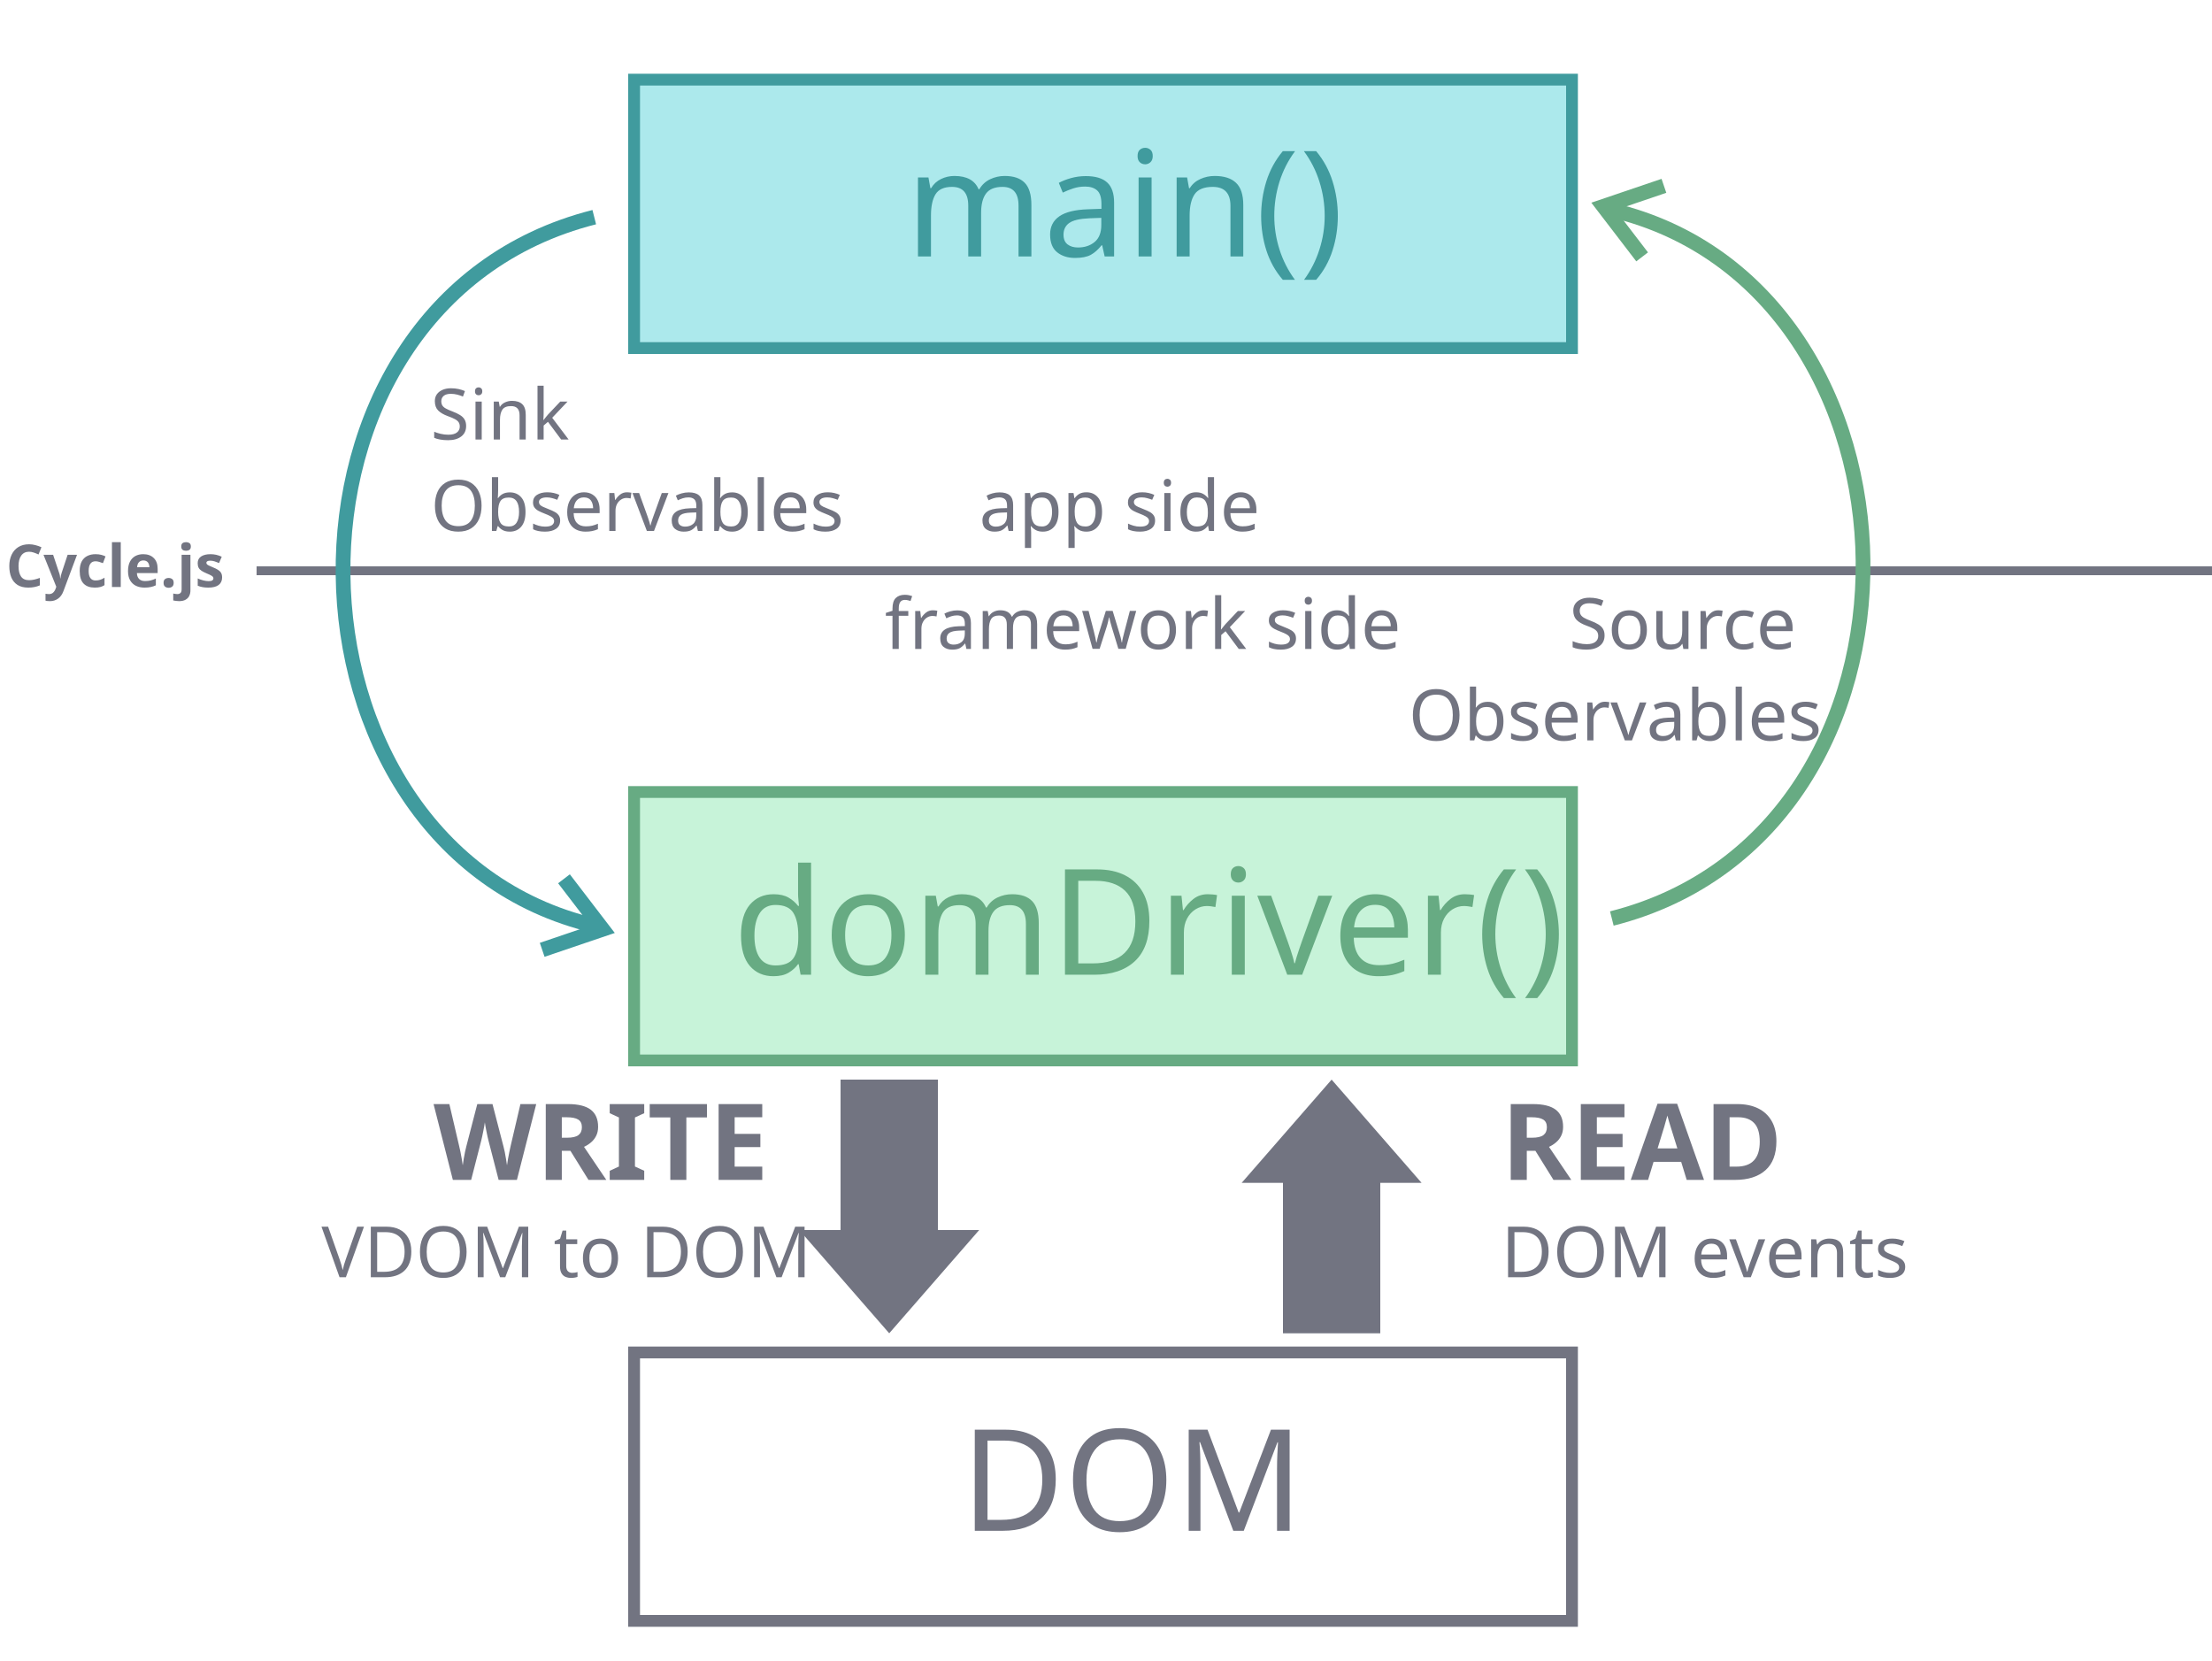
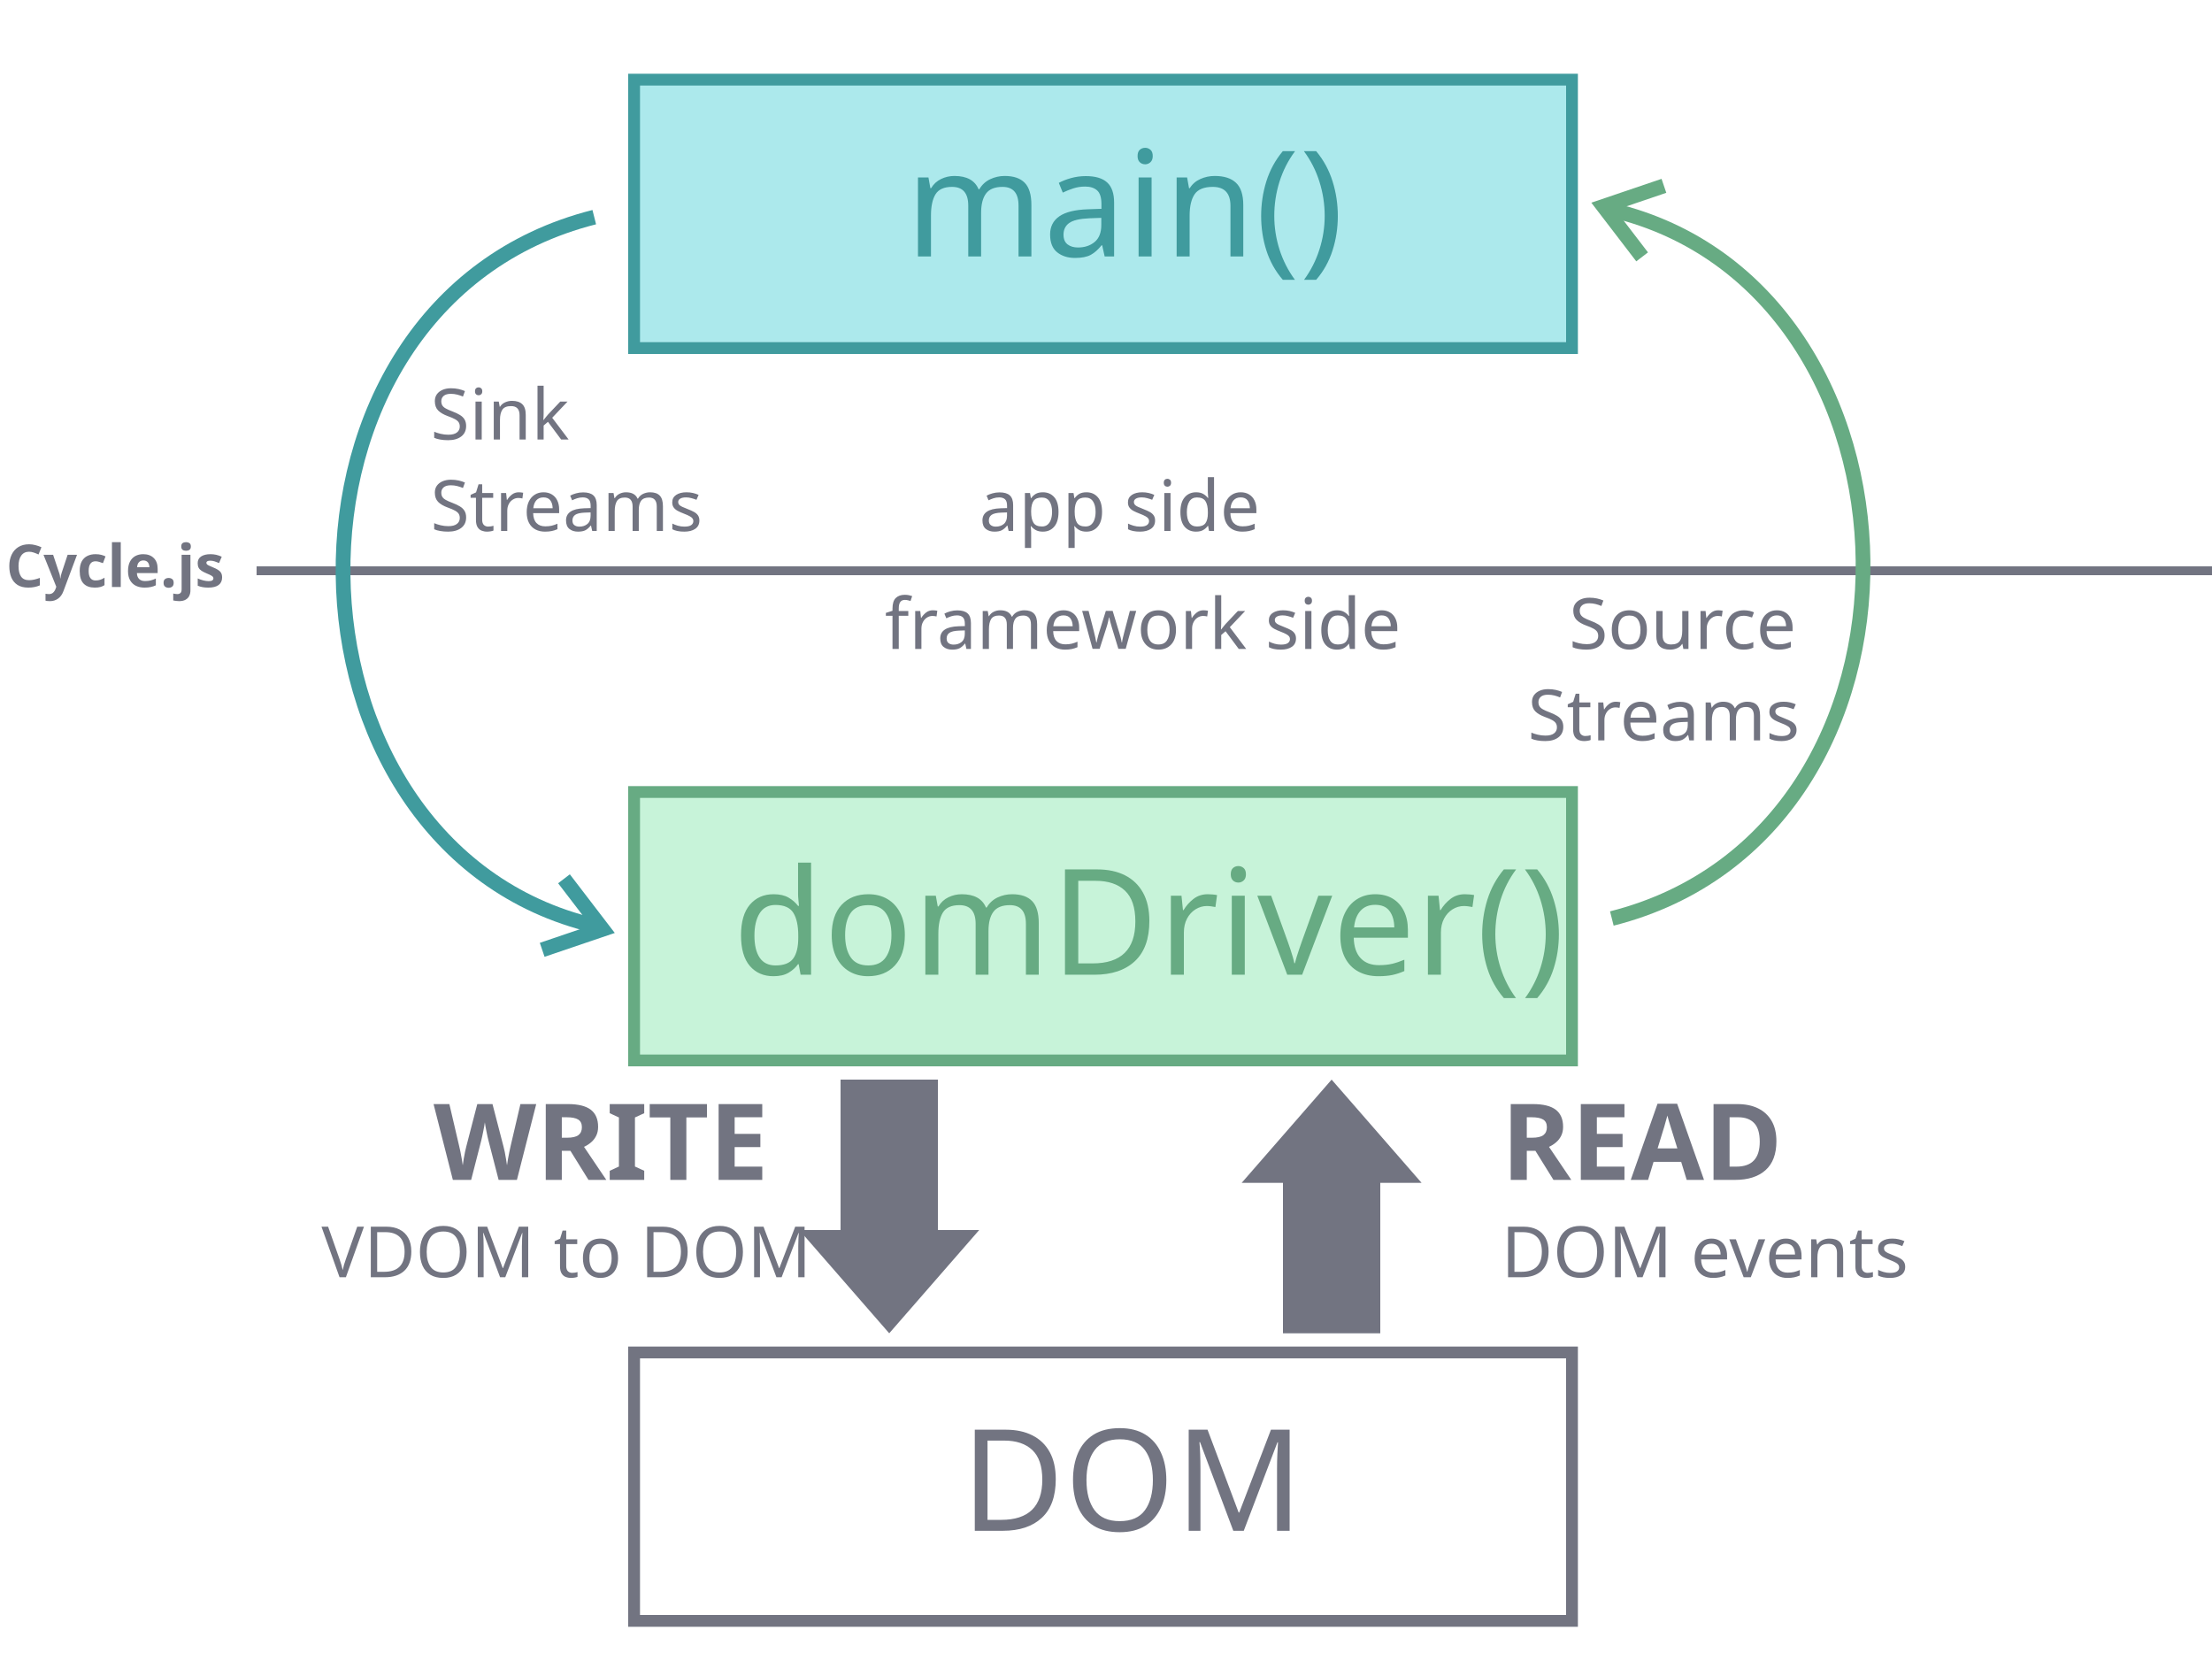
<svg xmlns="http://www.w3.org/2000/svg" width="750px" height="563px" viewBox="0 0 750 563" version="1.1">
  <defs />
  <g id="Page-1" stroke="none" stroke-width="1" fill="none" fill-rule="evenodd">
    <g id="main-domdriver-side-effects">
      <path d="M88.5,193.5 L758.5,193.5" id="Line" stroke="#727481" stroke-width="3" stroke-linecap="square" />
      <g id="main" transform="translate(215, 27)">
        <rect id="Rectangle-1" stroke="#409B9E" stroke-width="4" fill-opacity="0.495" fill="#58D3D8" x="0" y="0" width="318" height="91" />
        <text id="main()" font-family="Source Sans Pro" font-size="50" font-weight="normal" fill="#409B9E">
          <tspan x="92" y="59.95">main()</tspan>
        </text>
      </g>
      <text id="app-side" font-family="Source Sans Pro" font-size="24" font-weight="normal" fill="#727481">
        <tspan x="332" y="180">app side</tspan>
      </text>
      <text id="VDOM-to-DOM" font-family="Source Sans Pro" font-size="24" font-weight="normal" fill="#727481">
        <tspan x="109" y="433">VDOM to DOM</tspan>
      </text>
      <text id="WRITE" font-family="Source Sans Pro" font-size="36" font-weight="bold" fill="#727481">
        <tspan x="147" y="400">WRITE</tspan>
      </text>
      <text id="DOM-events" font-family="Source Sans Pro" font-size="24" font-weight="normal" fill="#727481">
        <tspan x="509" y="433">DOM events</tspan>
      </text>
      <text id="READ" font-family="Source Sans Pro" font-size="36" font-weight="bold" fill="#727481">
        <tspan x="509" y="400">READ</tspan>
      </text>
      <text id="Cycle.js" font-family="Merriweather" font-size="20" font-weight="bold" fill="#727481">
        <tspan x="2" y="199">Cycle.js</tspan>
      </text>
      <text id="Sink-Observables" font-family="Source Sans Pro" font-size="24" font-weight="normal" fill="#727481">
        <tspan x="146" y="149">Sink</tspan>
-         <tspan x="146" y="180">Observables</tspan>
+         <tspan x="146" y="180">Streams</tspan>
      </text>
      <text id="Source-Observables" font-family="Source Sans Pro" font-size="24" font-weight="normal" fill="#727481">
        <tspan x="532" y="220">Source</tspan>
-         <tspan x="477.584" y="251">Observables</tspan>
+         <tspan x="518" y="251">Streams</tspan>
      </text>
      <text id="framework-side" font-family="Source Sans Pro" font-size="24" font-weight="normal" fill="#727481">
        <tspan x="300" y="220">framework side</tspan>
      </text>
      <g id="domDriver" transform="translate(215, 268)">
        <rect id="Rectangle-1-Copy" stroke="#67AB83" stroke-width="4" fill-opacity="0.498" fill="#8FE8B4" x="0" y="0.5" width="318" height="91" />
        <text id="domDriver()" font-family="Source Sans Pro" font-size="50" font-weight="normal" fill="#67AB83">
          <tspan x="33.5" y="62.45">domDriver()</tspan>
        </text>
      </g>
      <g id="DOM" transform="translate(215, 458)">
        <rect id="Rectangle-1-Copy" stroke="#727481" stroke-width="4" x="0" y="0.5" width="318" height="91" />
        <text font-family="Source Sans Pro" font-size="48" font-weight="normal" fill="#727481">
          <tspan x="110.856" y="60.952">DOM</tspan>
        </text>
      </g>
      <g id="arrow-circle-main-to-dom" transform="translate(116, 73)" stroke="#409B9E" stroke-width="5">
        <path d="M85.491,0.617 C-30.364,29.932 -25.785,214.434 85.478,240.782" id="Path-3" />
        <path d="M67.324,248.289 L79.86,230.737 L92.515,248.314" id="Path-3-Copy-2" transform="translate(79.91923, 239.5256) rotate(107) translate(-79.91923, -239.5256) " />
      </g>
      <g id="arrow-circle-dom-to-main" transform="translate(585.5, 184.5) rotate(-180) translate(-585.5, -184.5) translate(539, 57)" stroke="#67AB83" stroke-width="5">
        <path d="M85.491,0.617 C-30.364,29.932 -25.785,214.434 85.478,240.782" id="Path-3" />
        <path d="M67.324,248.289 L79.86,230.737 L92.515,248.314" id="Path-3-Copy-2" transform="translate(79.91923, 239.5256) rotate(107) translate(-79.91923, -239.5256) " />
      </g>
      <g id="arrow-write-DOM" transform="translate(271, 366)" fill="#727481">
        <rect id="Rectangle-13" x="14" y="0" width="33" height="55" />
        <path d="M0,51 L61,51 L30.5,86 L0,51 Z" id="Triangle-1" />
      </g>
      <g id="arrow-write-DOM-Copy" transform="translate(451.5, 409) rotate(-180) translate(-451.5, -409) translate(421, 366)" fill="#727481">
        <rect id="Rectangle-13" x="14" y="-5.68434189e-14" width="33" height="55" />
        <path d="M5.68434189e-14,51 L61,51 L30.5,86 L5.68434189e-14,51 Z" id="Triangle-1" />
      </g>
    </g>
  </g>
</svg>
